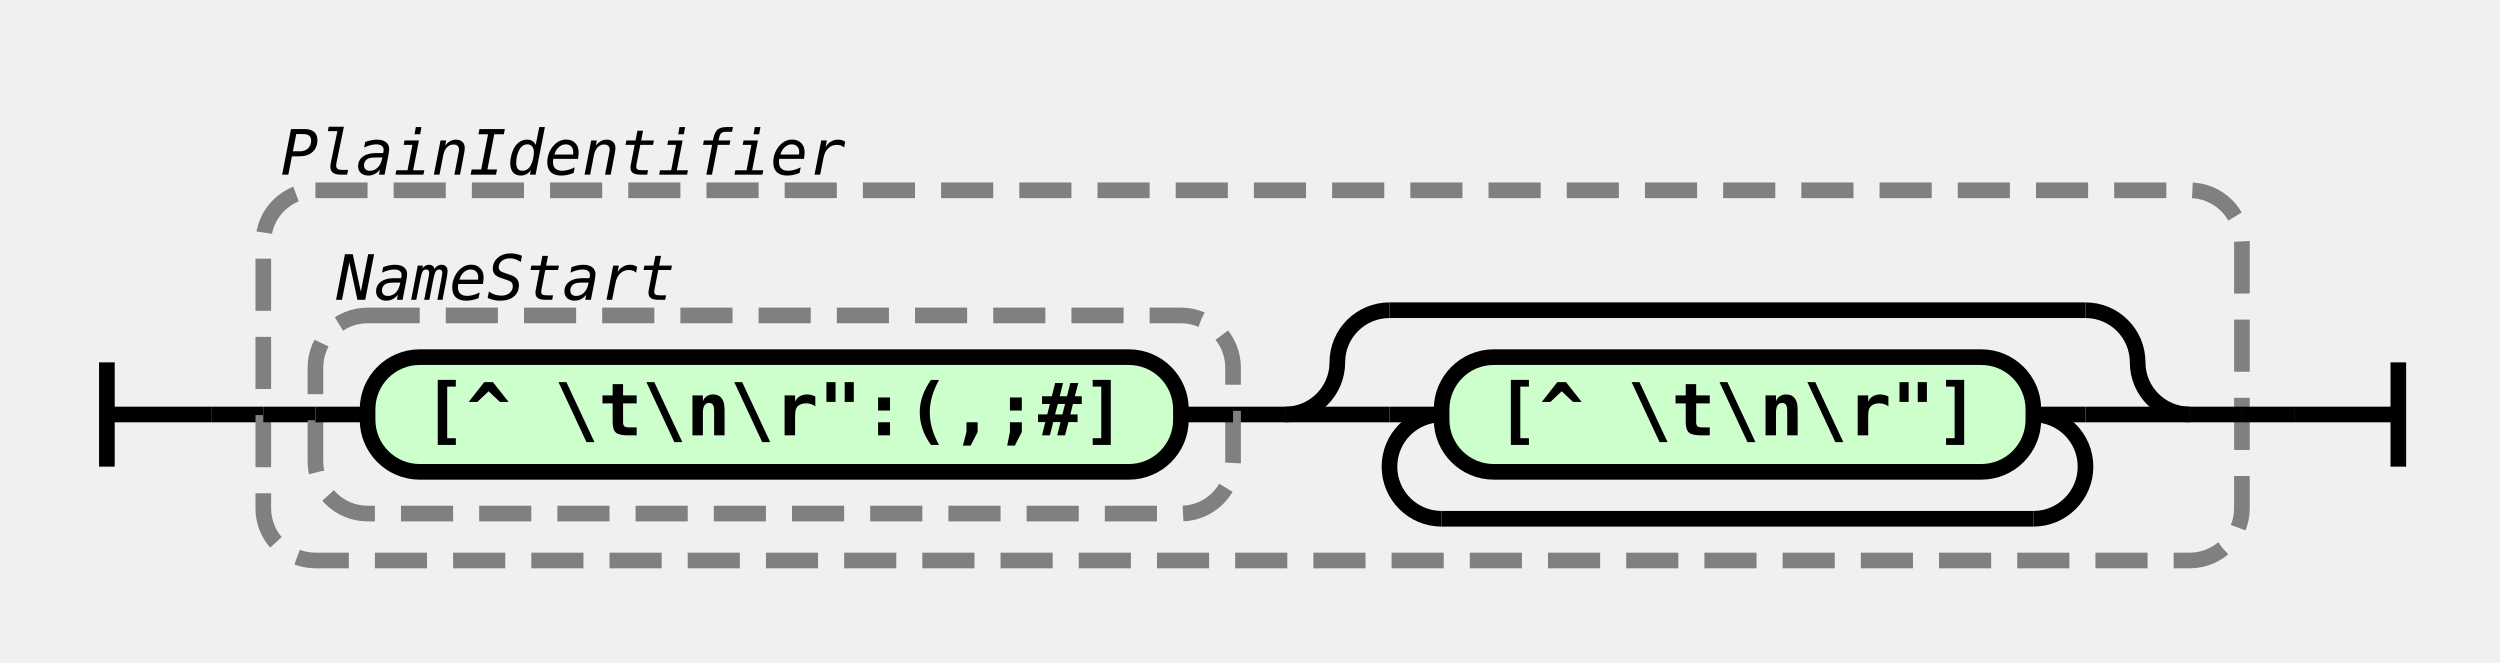
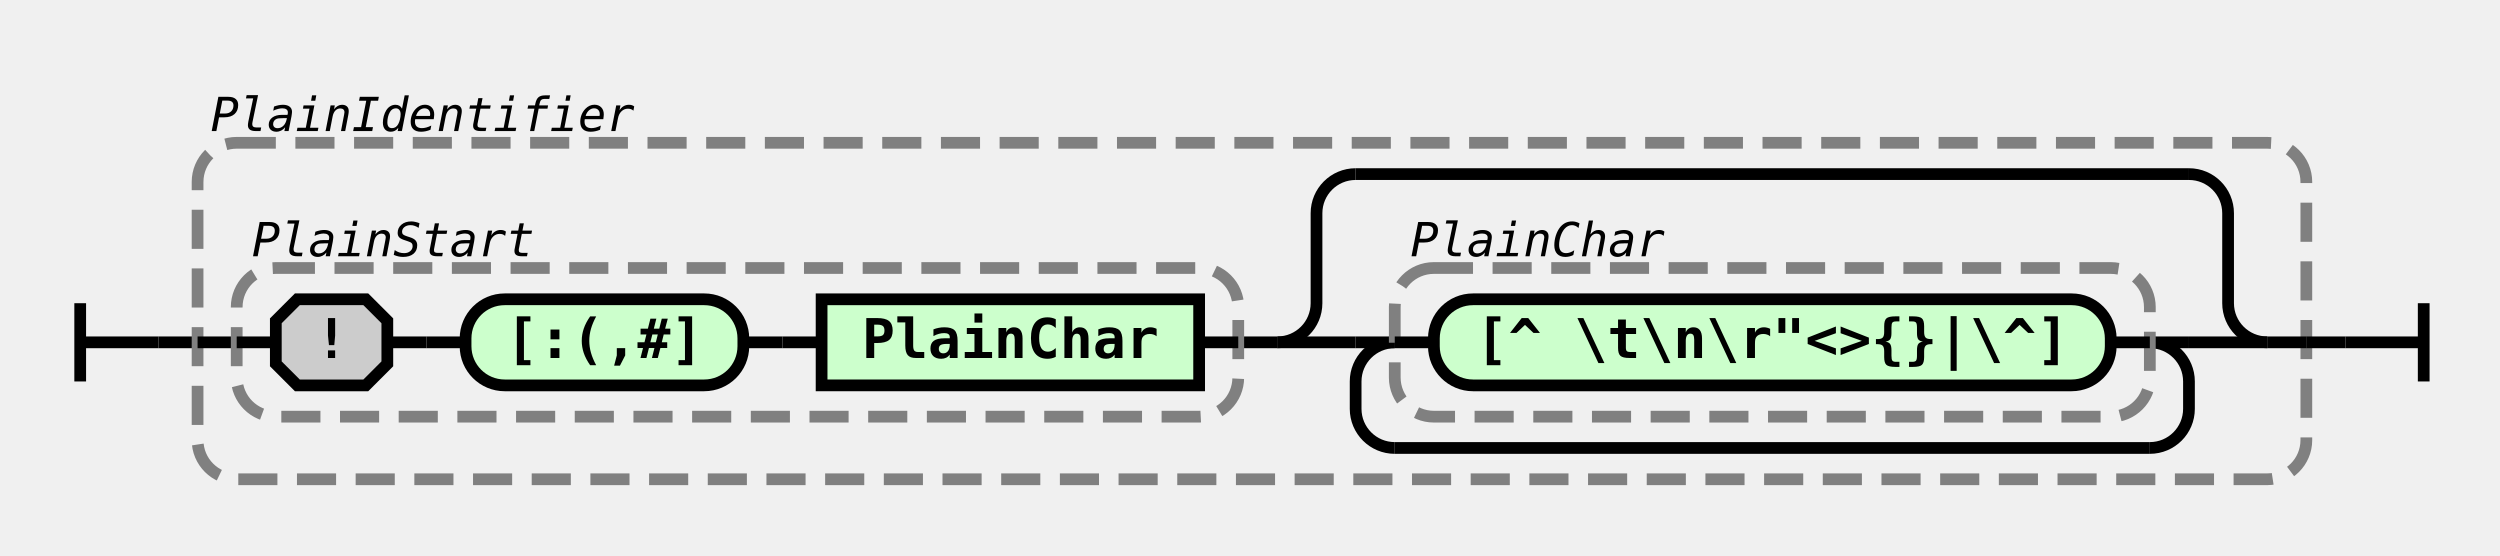
- <svg xmlns="http://www.w3.org/2000/svg" class="railroad-diagram" width="479.5" height="127" viewBox="0 0 479.5 127">
+ <svg xmlns="http://www.w3.org/2000/svg" class="railroad-diagram" width="639" height="142" viewBox="0 0 639 142">
  <g transform="translate(.5 .5)">
    <g class="Start">
-       <path d="M20 69v20m0 -10h20" />
+       <path d="M20 77v20m0 -10h20" />
    </g>
-     <path d="M40 79h10" />
+     <path d="M40 87h10" />
    <g class="Group rule">
-       <path d="M50 79h0" />
-       <path d="M429.5 79h0" />
-       <rect x="50" y="36" width="379.5" height="71" rx="10" ry="10" class="group-box" />
+       <path d="M50 87h0" />
+       <path d="M589 87h0" />
+       <rect x="50" y="36" width="539" height="86" rx="10" ry="10" class="group-box" />
      <g class="Sequence">
-         <path d="M50 79h10" />
-         <path d="M419.5 79h10" />
-         <path d="M236 79h10" />
+         <path d="M50 87h10" />
+         <path d="M579 87h10" />
+         <path d="M316 87h10" />
        <g class="Group rule">
-           <path d="M60 79h0" />
-           <path d="M236 79h0" />
-           <rect x="60" y="60" width="176" height="38" rx="10" ry="10" class="group-box" />
-           <g class="terminal class">
-             <path d="M60 79h10" />
-             <path d="M226 79h10" />
-             <rect x="70" y="68" width="156" height="22" rx="10" ry="10" />
-             <text x="148" y="83">[^ \t\n\r":(,;#]</text>
+           <path d="M60 87h0" />
+           <path d="M316 87h0" />
+           <rect x="60" y="68" width="256" height="38" rx="10" ry="10" class="group-box" />
+           <g class="Sequence">
+             <path d="M60 87h10" />
+             <path d="M306 87h10" />
+             <path d="M189.5 87h10" />
+             <g class="Sequence">
+               <path d="M70 87h0" />
+               <path d="M189.5 87h0" />
+               <path d="M98.5 87h10" />
+               <g class="decision simple-and">
+                 <path d="M70 87h0" />
+                 <path d="M98.5 87h0" />
+                 <path d="M70 87v5.5l5.5 5.5h17.5l5.5 -5.5v-11l-5.5 -5.5h-17.5l-5.5 5.5v5.5" />
+                 <text x="84.25" y="91">!</text>
+               </g>
+               <path d="M108.5 87h10" />
+               <g class="terminal class">
+                 <path d="M118.5 87h0" />
+                 <path d="M189.5 87h0" />
+                 <rect x="118.5" y="76" width="71" height="22" rx="10" ry="10" />
+                 <text x="154" y="91">[:(,#]</text>
+               </g>
+             </g>
+             <path d="M199.5 87h10" />
+             <g class="non-terminal rule-ref">
+               <path d="M209.5 87h0" />
+               <path d="M306 87h0" />
+               <rect x="209.5" y="76" width="96.5" height="22" />
+               <text x="257.75" y="91">PlainChar</text>
+             </g>
          </g>
          <g class="comment">
-             <path d="M60 52h0" />
-             <path d="M133 52h0" />
-             <text x="96.5" y="57" class="comment">NameStart</text>
+             <path d="M60 60h0" />
+             <path d="M140 60h0" />
+             <text x="100" y="65" class="comment">PlainStart</text>
          </g>
        </g>
        <g class="Choice">
-           <path d="M246 79h0" />
-           <path d="M419.5 79h0" />
-           <path d="M246 79a10 10 0 0 0 10 -10v0a10 10 0 0 1 10 -10" />
+           <path d="M326 87h0" />
+           <path d="M579 87h0" />
+           <path d="M326 87a10 10 0 0 0 10 -10v-23a10 10 0 0 1 10 -10" />
          <g class="Skip">
-             <path d="M266 59h133.5" />
+             <path d="M346 44h213" />
          </g>
-           <path d="M399.5 59a10 10 0 0 1 10 10v0a10 10 0 0 0 10 10" />
-           <path d="M246 79h20" />
+           <path d="M559 44a10 10 0 0 1 10 10v23a10 10 0 0 0 10 10" />
+           <path d="M326 87h20" />
          <g class="OneOrMore">
-             <path d="M266 79h0" />
-             <path d="M399.5 79h0" />
-             <path d="M276 79a10 10 0 0 0 -10 10v0a10 10 0 0 0 10 10" />
+             <path d="M346 87h0" />
+             <path d="M559 87h0" />
+             <path d="M356 87a10 10 0 0 0 -10 10v7a10 10 0 0 0 10 10" />
            <g class="Skip">
-               <path d="M276 99h113.5" />
+               <path d="M356 114h193" />
            </g>
-             <path d="M389.5 99a10 10 0 0 0 10 -10v0a10 10 0 0 0 -10 -10" />
-             <path d="M266 79h10" />
-             <path d="M389.5 79h10" />
-             <g class="terminal class">
-               <path d="M276 79h0" />
-               <path d="M389.5 79h0" />
-               <rect x="276" y="68" width="113.5" height="22" rx="10" ry="10" />
-               <text x="332.75" y="83">[^ \t\n\r"]</text>
+             <path d="M549 114a10 10 0 0 0 10 -10v-7a10 10 0 0 0 -10 -10" />
+             <path d="M346 87h10" />
+             <path d="M549 87h10" />
+             <g class="Group rule">
+               <path d="M356 87h0" />
+               <path d="M549 87h0" />
+               <rect x="356" y="68" width="193" height="38" rx="10" ry="10" class="group-box" />
+               <g class="terminal class">
+                 <path d="M356 87h10" />
+                 <path d="M539 87h10" />
+                 <rect x="366" y="76" width="173" height="22" rx="10" ry="10" />
+                 <text x="452.5" y="91">[^ \t\n\r"&lt;&gt;{}|\^]</text>
+               </g>
+               <g class="comment">
+                 <path d="M356 60h0" />
+                 <path d="M429 60h0" />
+                 <text x="392.5" y="65" class="comment">PlainChar</text>
+               </g>
            </g>
          </g>
-           <path d="M399.5 79h20" />
+           <path d="M559 87h20" />
        </g>
      </g>
      <g class="comment">
        <path d="M50 28h0" />
        <path d="M165 28h0" />
        <text x="107.5" y="33" class="comment">PlainIdentifier</text>
      </g>
    </g>
-     <path d="M429.5 79h10" />
-     <path class="End" d="M 439.5 79 h 20 m 0 -10 v 20" />
+     <path d="M589 87h10" />
+     <path class="End" d="M 599 87 h 20 m 0 -10 v 20" />
  </g>
  <style>  svg {
    background-color: hsl(30,20%,95%);
  }
  path {
    stroke-width: 3;
    stroke: black;
    fill: rgba(0,0,0,0);
  }
  text {
    font: bold 14px monospace;
    text-anchor: middle;
    white-space: pre;
  }
  text.diagram-text {
    font-size: 12px;
  }
  text.diagram-arrow {
    font-size: 16px;
  }
  text.label {
    text-anchor: start;
  }
  text.comment {
    font: italic 12px monospace;
  }
  g.non-terminal text {
    /*font-style: italic;*/
  }
  rect {
    stroke-width: 3;
    stroke: black;
    fill: hsl(120,100%,90%);
  }
  rect.group-box {
    stroke: gray;
    stroke-dasharray: 10 5;
    fill: none;
  }
  g.literal rect {
    fill: #fff;
  }
  path.diagram-text {
    stroke-width: 3;
    stroke: black;
    fill: white;
    cursor: help;
  }
  .decision path {
    fill: #ccc;
  }
  g.diagram-text:hover path.diagram-text {
    fill: #eee;
  }
  text.repeat-text {
    font: italic 12px monospace;
    text-anchor: end;
  }
  .repeat-box &gt; rect.group-box {
    stroke: gray;
    stroke-width: 2;
    stroke-dasharray: 1 5;
    fill: none;
  }
  .delimiter &gt; rect.group-box {
    stroke: gray;
    stroke-width: 2;
    stroke-dasharray: 1 5;
    fill: none;
  }

</style>
</svg>
